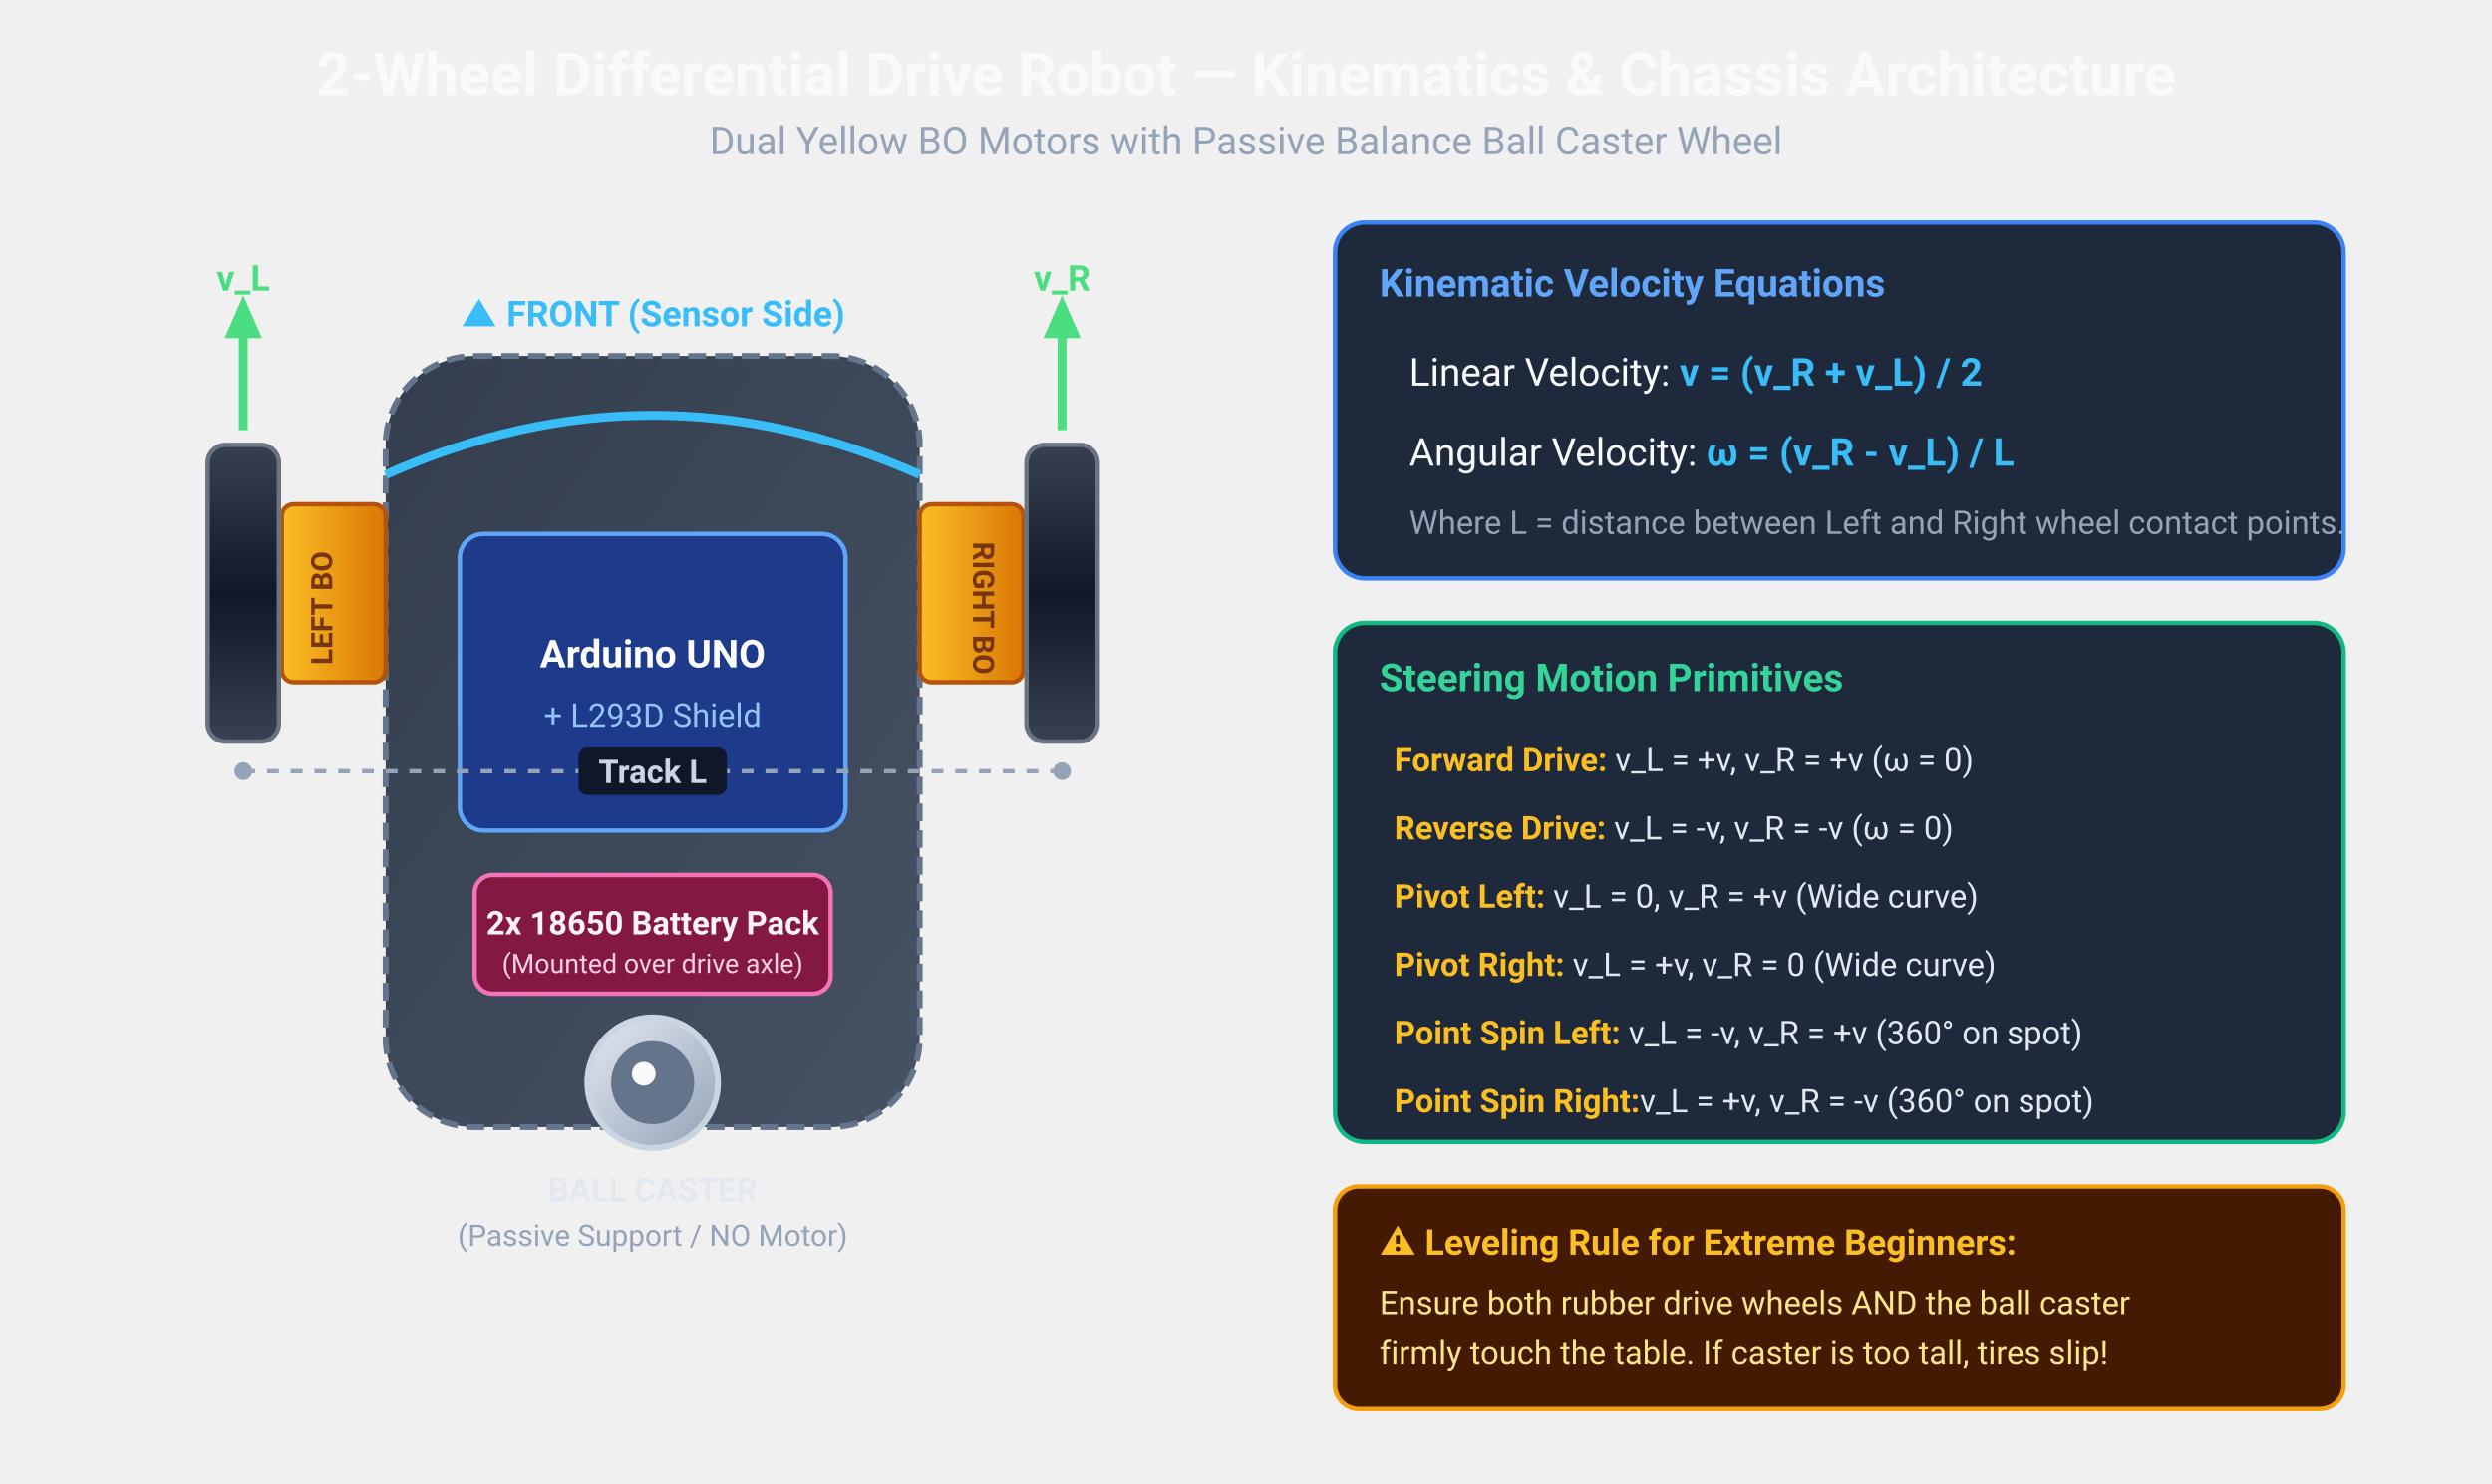
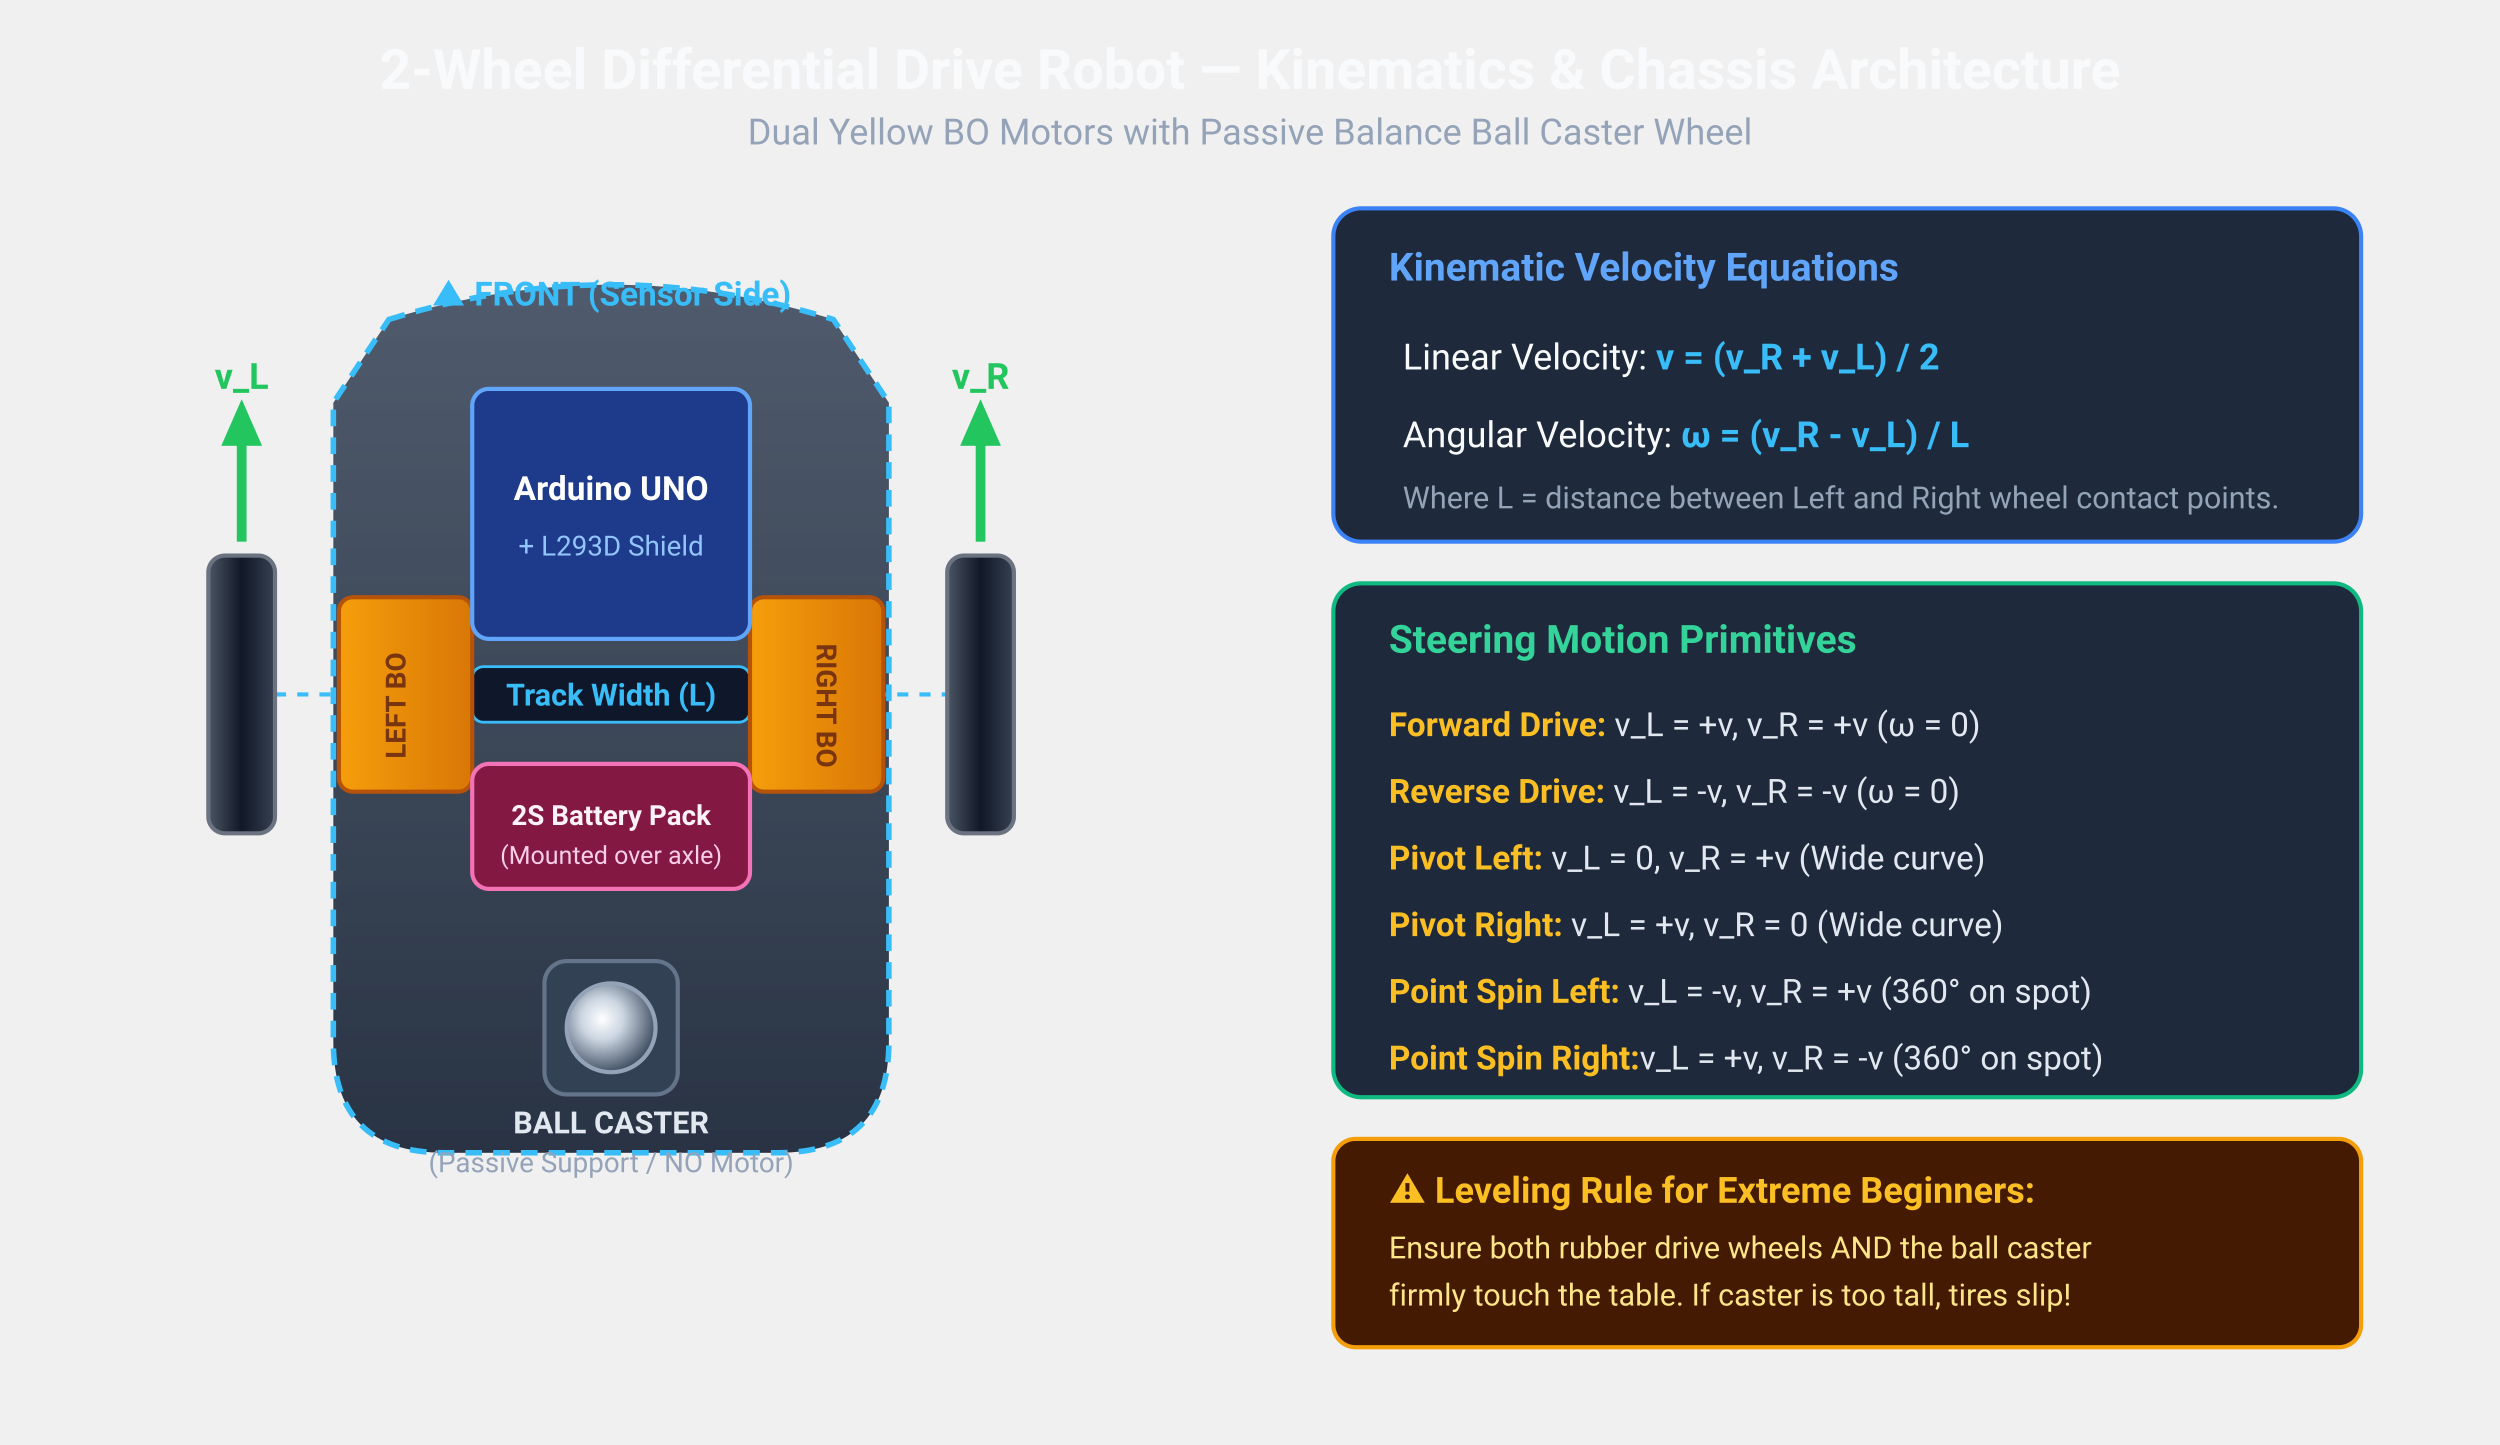
- <svg xmlns="http://www.w3.org/2000/svg" viewBox="0 0 840 500" width="100%" height="100%" style="background:#0f172a;font-family:system-ui,-apple-system,BlinkMacSystemFont,'Segoe UI',Roboto,sans-serif;">
+ <svg xmlns="http://www.w3.org/2000/svg" viewBox="0 0 900 520" width="100%" height="100%" style="background:#0b1120;font-family:system-ui,-apple-system,BlinkMacSystemFont,'Segoe UI',Roboto,sans-serif;">
  <defs>
-     <linearGradient id="chassisGrad" x1="0%" y1="0%" x2="100%" y2="100%">
-       <stop offset="0%" stop-color="#1e293b" stop-opacity="0.9" />
-       <stop offset="100%" stop-color="#334155" stop-opacity="0.9" />
+     <linearGradient id="bgGrad" x1="0%" y1="0%" x2="100%" y2="100%">
+       <stop offset="0%" stop-color="#1e293b" />
+       <stop offset="100%" stop-color="#0f172a" />
+     </linearGradient>
+     <linearGradient id="chassisGrad" x1="0%" y1="0%" x2="0%" y2="100%">
+       <stop offset="0%" stop-color="#334155" stop-opacity="0.85" />
+       <stop offset="100%" stop-color="#1e293b" stop-opacity="0.95" />
    </linearGradient>
    <linearGradient id="motorGrad" x1="0%" y1="0%" x2="100%" y2="0%">
-       <stop offset="0%" stop-color="#fbbf24" />
+       <stop offset="0%" stop-color="#f59e0b" />
      <stop offset="100%" stop-color="#d97706" />
    </linearGradient>
-     <linearGradient id="tireGrad" x1="0%" y1="0%" x2="0%" y2="100%">
-       <stop offset="0%" stop-color="#374151" />
+     <linearGradient id="tireGrad" x1="0%" y1="0%" x2="100%" y2="0%">
+       <stop offset="0%" stop-color="#4b5563" />
      <stop offset="50%" stop-color="#111827" />
      <stop offset="100%" stop-color="#374151" />
    </linearGradient>
-     <linearGradient id="casterGrad" x1="0%" y1="0%" x2="100%" y2="100%">
-       <stop offset="0%" stop-color="#e2e8f0" />
-       <stop offset="100%" stop-color="#94a3b8" />
-     </linearGradient>
-     <marker id="arrow" viewBox="0 0 10 10" refX="5" refY="5" markerWidth="6" markerHeight="6" orient="auto-start-reverse">
-       <path d="M 0 1.5 L 8 5 L 0 8.5 z" fill="#38bdf8" />
-     </marker>
+     <radialGradient id="casterGrad" cx="40%" cy="40%" r="60%">
+       <stop offset="0%" stop-color="#ffffff" />
+       <stop offset="40%" stop-color="#cbd5e1" />
+       <stop offset="100%" stop-color="#475569" />
+     </radialGradient>
    <marker id="arrowGreen" viewBox="0 0 10 10" refX="5" refY="5" markerWidth="6" markerHeight="6" orient="auto-start-reverse">
-       <path d="M 0 1.5 L 8 5 L 0 8.5 z" fill="#4ade80" />
+       <path d="M 0 1.5 L 8 5 L 0 8.5 z" fill="#22c55e" />
    </marker>
  </defs>
-   <text x="420" y="32" fill="#f8fafc" font-size="20" font-weight="bold" text-anchor="middle">2-Wheel Differential Drive Robot — Kinematics &amp; Chassis Architecture</text>
-   <text x="420" y="52" fill="#94a3b8" font-size="13" text-anchor="middle">Dual Yellow BO Motors with Passive Balance Ball Caster Wheel</text>
-   <g transform="translate(60, 80)">
-     <rect x="70" y="40" width="180" height="260" rx="30" fill="url(#chassisGrad)" stroke="#64748b" stroke-width="2" stroke-dasharray="6,3" />
-     <path d="M 70 80 Q 160 40 250 80" fill="none" stroke="#38bdf8" stroke-width="3" />
-     <text x="160" y="30" fill="#38bdf8" font-size="12" font-weight="bold" text-anchor="middle">▲ FRONT (Sensor Side)</text>
-     <rect x="95" y="100" width="130" height="100" rx="8" fill="#1e3a8a" stroke="#60a5fa" stroke-width="1.5" />
-     <text x="160" y="145" fill="#ffffff" font-size="13" font-weight="bold" text-anchor="middle">Arduino UNO</text>
-     <text x="160" y="165" fill="#93c5fd" font-size="11" text-anchor="middle">+ L293D Shield</text>
-     <rect x="35" y="90" width="35" height="60" rx="4" fill="url(#motorGrad)" stroke="#b45309" stroke-width="1.5" />
-     <text x="52" y="125" fill="#78350f" font-size="10" font-weight="bold" text-anchor="middle" transform="rotate(-90 52 125)">LEFT BO</text>
-     <rect x="10" y="70" width="24" height="100" rx="6" fill="url(#tireGrad)" stroke="#6b7280" stroke-width="1.5" />
-     <line x1="22" y1="65" x2="22" y2="25" stroke="#4ade80" stroke-width="3" marker-end="url(#arrowGreen)" />
-     <text x="22" y="18" fill="#4ade80" font-size="12" font-weight="bold" text-anchor="middle">v_L</text>
-     <rect x="250" y="90" width="35" height="60" rx="4" fill="url(#motorGrad)" stroke="#b45309" stroke-width="1.5" />
-     <text x="268" y="125" fill="#78350f" font-size="10" font-weight="bold" text-anchor="middle" transform="rotate(90 268 125)">RIGHT BO</text>
-     <rect x="286" y="70" width="24" height="100" rx="6" fill="url(#tireGrad)" stroke="#6b7280" stroke-width="1.5" />
-     <line x1="298" y1="65" x2="298" y2="25" stroke="#4ade80" stroke-width="3" marker-end="url(#arrowGreen)" />
-     <text x="298" y="18" fill="#4ade80" font-size="12" font-weight="bold" text-anchor="middle">v_R</text>
-     <line x1="22" y1="180" x2="298" y2="180" stroke="#94a3b8" stroke-width="1.5" stroke-dasharray="4,4" />
-     <circle cx="22" cy="180" r="3" fill="#94a3b8" />
-     <circle cx="298" cy="180" r="3" fill="#94a3b8" />
-     <rect x="135" y="172" width="50" height="16" rx="3" fill="#0f172a" />
-     <text x="160" y="184" fill="#cbd5e1" font-size="11" font-weight="bold" text-anchor="middle">Track L</text>
-     <rect x="100" y="215" width="120" height="40" rx="6" fill="#831843" stroke="#f472b6" stroke-width="1.5" />
-     <text x="160" y="235" fill="#fdf2f8" font-size="11" font-weight="bold" text-anchor="middle">2x 18650 Battery Pack</text>
-     <text x="160" y="248" fill="#fbcfe8" font-size="9" text-anchor="middle">(Mounted over drive axle)</text>
-     <circle cx="160" cy="285" r="22" fill="url(#casterGrad)" stroke="#cbd5e1" stroke-width="2" />
-     <circle cx="160" cy="285" r="14" fill="#64748b" />
-     <circle cx="157" cy="282" r="4" fill="#f8fafc" />
-     <text x="160" y="325" fill="#e2e8f0" font-size="11" font-weight="bold" text-anchor="middle">BALL CASTER</text>
-     <text x="160" y="340" fill="#94a3b8" font-size="10" text-anchor="middle">(Passive Support / NO Motor)</text>
+   <text x="450" y="32" fill="#f8fafc" font-size="20" font-weight="bold" text-anchor="middle">2-Wheel Differential Drive Robot — Kinematics &amp; Chassis Architecture</text>
+   <text x="450" y="52" fill="#94a3b8" font-size="13" text-anchor="middle">Dual Yellow BO Motors with Passive Balance Ball Caster Wheel</text>
+   <g transform="translate(60, 75)">
+     <path d="M 80 40 Q 160 15 240 40 L 260 70 L 260 300 Q 260 340 220 340 L 100 340 Q 60 340 60 300 L 60 70 Z" fill="url(#chassisGrad)" stroke="#38bdf8" stroke-width="2" stroke-dasharray="6,4" />
+     <text x="160" y="35" fill="#38bdf8" font-size="12" font-weight="bold" text-anchor="middle">▲ FRONT (Sensor Side)</text>
+     <line x1="15" y1="175" x2="305" y2="175" stroke="#38bdf8" stroke-width="1.5" stroke-dasharray="4,4" />
+     <circle cx="27" cy="175" r="4" fill="#38bdf8" />
+     <circle cx="293" cy="175" r="4" fill="#38bdf8" />
+     <rect x="110" y="165" width="100" height="20" rx="4" fill="#0f172a" stroke="#38bdf8" stroke-width="1" />
+     <text x="160" y="179" fill="#38bdf8" font-size="11" font-weight="bold" text-anchor="middle">Track Width (L)</text>
+     <rect x="62" y="140" width="48" height="70" rx="5" fill="url(#motorGrad)" stroke="#b45309" stroke-width="1.5" />
+     <text x="86" y="179" fill="#78350f" font-size="10" font-weight="bold" text-anchor="middle" transform="rotate(-90 86 179)">LEFT BO</text>
+     <rect x="15" y="125" width="24" height="100" rx="6" fill="url(#tireGrad)" stroke="#6b7280" stroke-width="1.5" />
+     <line x1="27" y1="120" x2="27" y2="75" stroke="#22c55e" stroke-width="3.5" marker-end="url(#arrowGreen)" />
+     <text x="27" y="65" fill="#22c55e" font-size="13" font-weight="bold" text-anchor="middle">v_L</text>
+     <rect x="210" y="140" width="48" height="70" rx="5" fill="url(#motorGrad)" stroke="#b45309" stroke-width="1.5" />
+     <text x="234" y="179" fill="#78350f" font-size="10" font-weight="bold" text-anchor="middle" transform="rotate(90 234 179)">RIGHT BO</text>
+     <rect x="281" y="125" width="24" height="100" rx="6" fill="url(#tireGrad)" stroke="#6b7280" stroke-width="1.5" />
+     <line x1="293" y1="120" x2="293" y2="75" stroke="#22c55e" stroke-width="3.5" marker-end="url(#arrowGreen)" />
+     <text x="293" y="65" fill="#22c55e" font-size="13" font-weight="bold" text-anchor="middle">v_R</text>
+     <rect x="110" y="65" width="100" height="90" rx="6" fill="#1e3a8a" stroke="#60a5fa" stroke-width="1.5" />
+     <text x="160" y="105" fill="#ffffff" font-size="12" font-weight="bold" text-anchor="middle">Arduino UNO</text>
+     <text x="160" y="125" fill="#93c5fd" font-size="10" text-anchor="middle">+ L293D Shield</text>
+     <rect x="110" y="200" width="100" height="45" rx="6" fill="#831843" stroke="#f472b6" stroke-width="1.5" />
+     <text x="160" y="222" fill="#fdf2f8" font-size="10" font-weight="bold" text-anchor="middle">2S Battery Pack</text>
+     <text x="160" y="236" fill="#fbcfe8" font-size="9" text-anchor="middle">(Mounted over axle)</text>
+     <g transform="translate(160, 295)">
+       <rect x="-24" y="-24" width="48" height="48" rx="8" fill="#334155" stroke="#64748b" stroke-width="1.5" />
+       <circle cx="0" cy="0" r="16" fill="url(#casterGrad)" stroke="#94a3b8" stroke-width="1.5" />
+       <text x="0" y="38" fill="#e2e8f0" font-size="11" font-weight="bold" text-anchor="middle">BALL CASTER</text>
+       <text x="0" y="52" fill="#94a3b8" font-size="10" text-anchor="middle">(Passive Support / NO Motor)</text>
+     </g>
  </g>
-   <g transform="translate(450, 75)">
-     <rect x="0" y="0" width="340" height="120" rx="10" fill="#1e293b" stroke="#3b82f6" stroke-width="1.5" />
-     <text x="15" y="25" fill="#60a5fa" font-size="13" font-weight="bold">Kinematic Velocity Equations</text>
-     <text x="25" y="55" fill="#f8fafc" font-size="13">Linear Velocity:   <tspan fill="#38bdf8" font-weight="bold">v = (v_R + v_L) / 2</tspan>
+   <g transform="translate(480, 75)">
+     <rect x="0" y="0" width="370" height="120" rx="10" fill="#1e293b" stroke="#3b82f6" stroke-width="1.5" />
+     <text x="20" y="26" fill="#60a5fa" font-size="14" font-weight="bold">Kinematic Velocity Equations</text>
+     <text x="25" y="58" fill="#f8fafc" font-size="13">Linear Velocity:   <tspan fill="#38bdf8" font-weight="bold">v = (v_R + v_L) / 2</tspan>
    </text>
-     <text x="25" y="82" fill="#f8fafc" font-size="13">Angular Velocity:  <tspan fill="#38bdf8" font-weight="bold">ω = (v_R - v_L) / L</tspan>
+     <text x="25" y="86" fill="#f8fafc" font-size="13">Angular Velocity:  <tspan fill="#38bdf8" font-weight="bold">ω = (v_R - v_L) / L</tspan>
    </text>
-     <text x="25" y="105" fill="#94a3b8" font-size="11">Where L = distance between Left and Right wheel contact points.</text>
-     <rect x="0" y="135" width="340" height="175" rx="10" fill="#1e293b" stroke="#10b981" stroke-width="1.5" />
-     <text x="15" y="158" fill="#34d399" font-size="13" font-weight="bold">Steering Motion Primitives</text>
-     <text x="20" y="185" fill="#e2e8f0" font-size="11">
+     <text x="25" y="108" fill="#94a3b8" font-size="11">Where L = distance between Left and Right wheel contact points.</text>
+     <rect x="0" y="135" width="370" height="185" rx="10" fill="#1e293b" stroke="#10b981" stroke-width="1.5" />
+     <text x="20" y="160" fill="#34d399" font-size="14" font-weight="bold">Steering Motion Primitives</text>
+     <text x="20" y="190" fill="#e2e8f0" font-size="12">
      <tspan fill="#fbbf24" font-weight="bold">Forward Drive:</tspan>  v_L = +v,  v_R = +v  (ω = 0)</text>
-     <text x="20" y="208" fill="#e2e8f0" font-size="11">
+     <text x="20" y="214" fill="#e2e8f0" font-size="12">
      <tspan fill="#fbbf24" font-weight="bold">Reverse Drive:</tspan>  v_L = -v,  v_R = -v  (ω = 0)</text>
-     <text x="20" y="231" fill="#e2e8f0" font-size="11">
+     <text x="20" y="238" fill="#e2e8f0" font-size="12">
      <tspan fill="#fbbf24" font-weight="bold">Pivot Left:</tspan>      v_L = 0,   v_R = +v  (Wide curve)</text>
-     <text x="20" y="254" fill="#e2e8f0" font-size="11">
+     <text x="20" y="262" fill="#e2e8f0" font-size="12">
      <tspan fill="#fbbf24" font-weight="bold">Pivot Right:</tspan>     v_L = +v,  v_R = 0   (Wide curve)</text>
-     <text x="20" y="277" fill="#e2e8f0" font-size="11">
+     <text x="20" y="286" fill="#e2e8f0" font-size="12">
      <tspan fill="#fbbf24" font-weight="bold">Point Spin Left:</tspan> v_L = -v,  v_R = +v  (360° on spot)</text>
-     <text x="20" y="300" fill="#e2e8f0" font-size="11">
+     <text x="20" y="310" fill="#e2e8f0" font-size="12">
      <tspan fill="#fbbf24" font-weight="bold">Point Spin Right:</tspan>v_L = +v,  v_R = -v  (360° on spot)</text>
-     <rect x="0" y="325" width="340" height="75" rx="8" fill="#451a03" stroke="#f59e0b" stroke-width="1.5" />
-     <text x="15" y="348" fill="#fbbf24" font-size="12" font-weight="bold">⚠ Leveling Rule for Extreme Beginners:</text>
-     <text x="15" y="368" fill="#fde68a" font-size="11">Ensure both rubber drive wheels AND the ball caster</text>
-     <text x="15" y="385" fill="#fde68a" font-size="11">firmly touch the table. If caster is too tall, tires slip!</text>
+     <rect x="0" y="335" width="370" height="75" rx="8" fill="#451a03" stroke="#f59e0b" stroke-width="1.5" />
+     <text x="20" y="358" fill="#fbbf24" font-size="13" font-weight="bold">⚠ Leveling Rule for Extreme Beginners:</text>
+     <text x="20" y="378" fill="#fde68a" font-size="11">Ensure both rubber drive wheels AND the ball caster</text>
+     <text x="20" y="395" fill="#fde68a" font-size="11">firmly touch the table. If caster is too tall, tires slip!</text>
  </g>
</svg>
